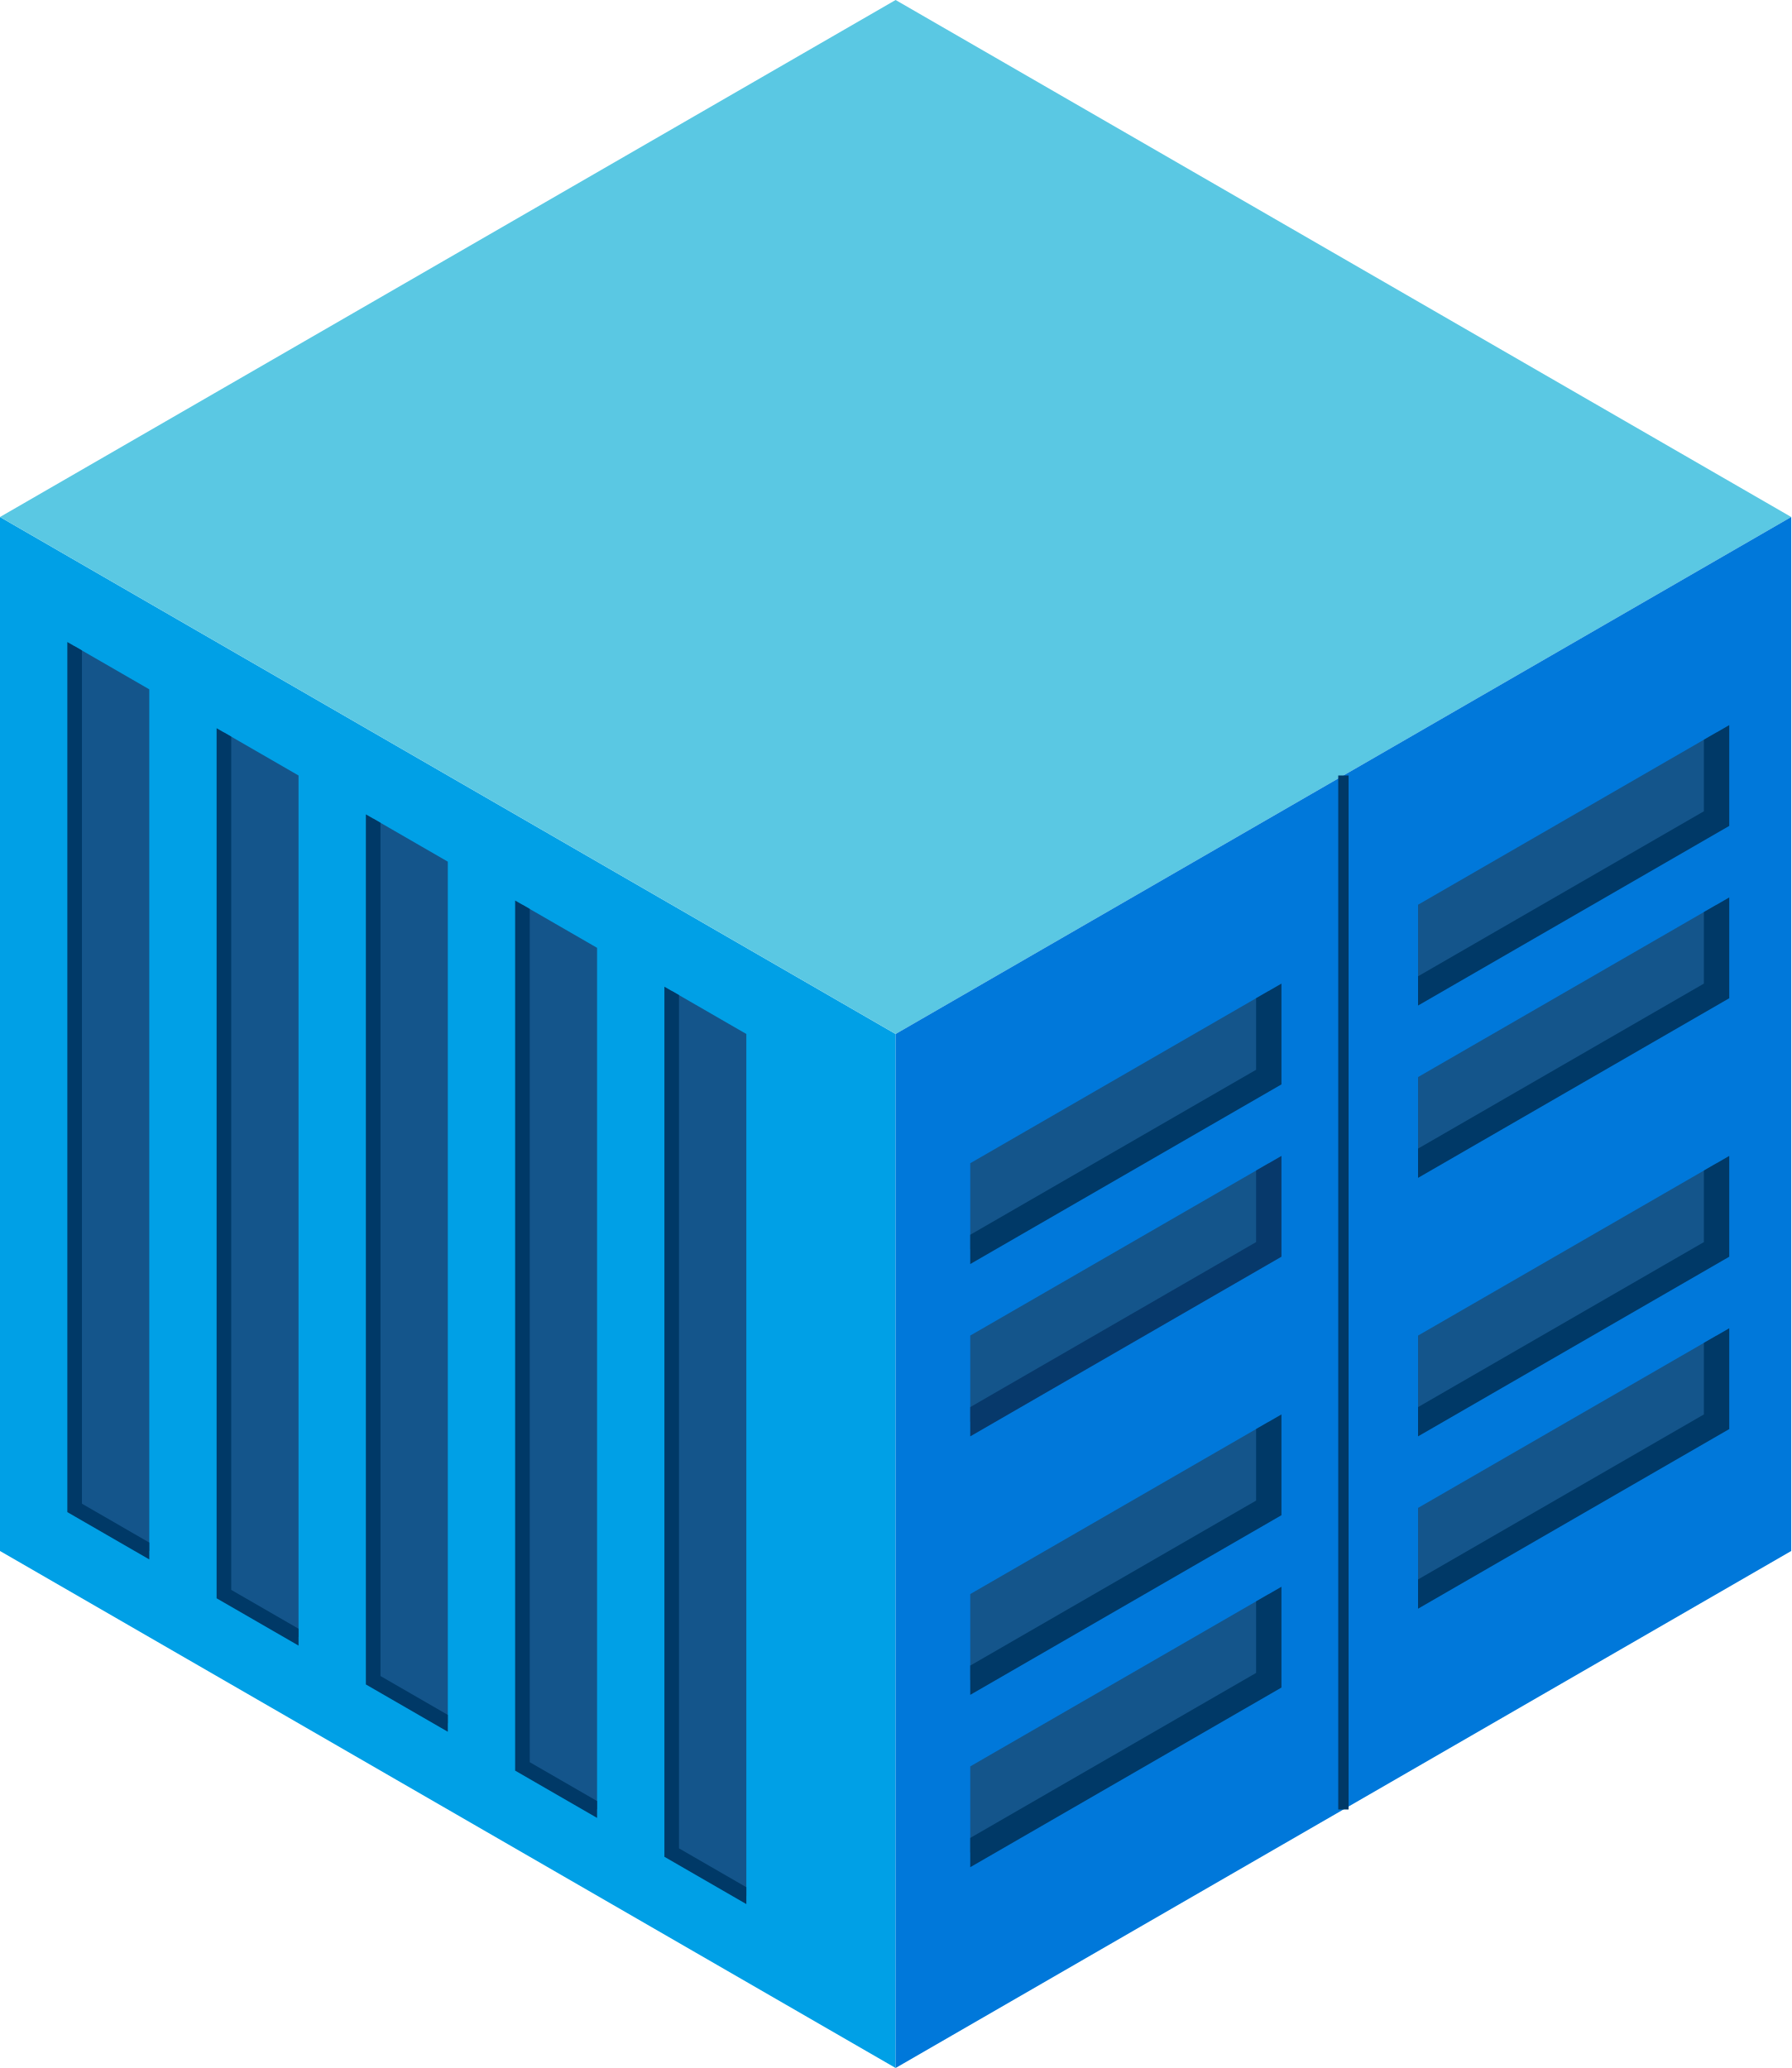
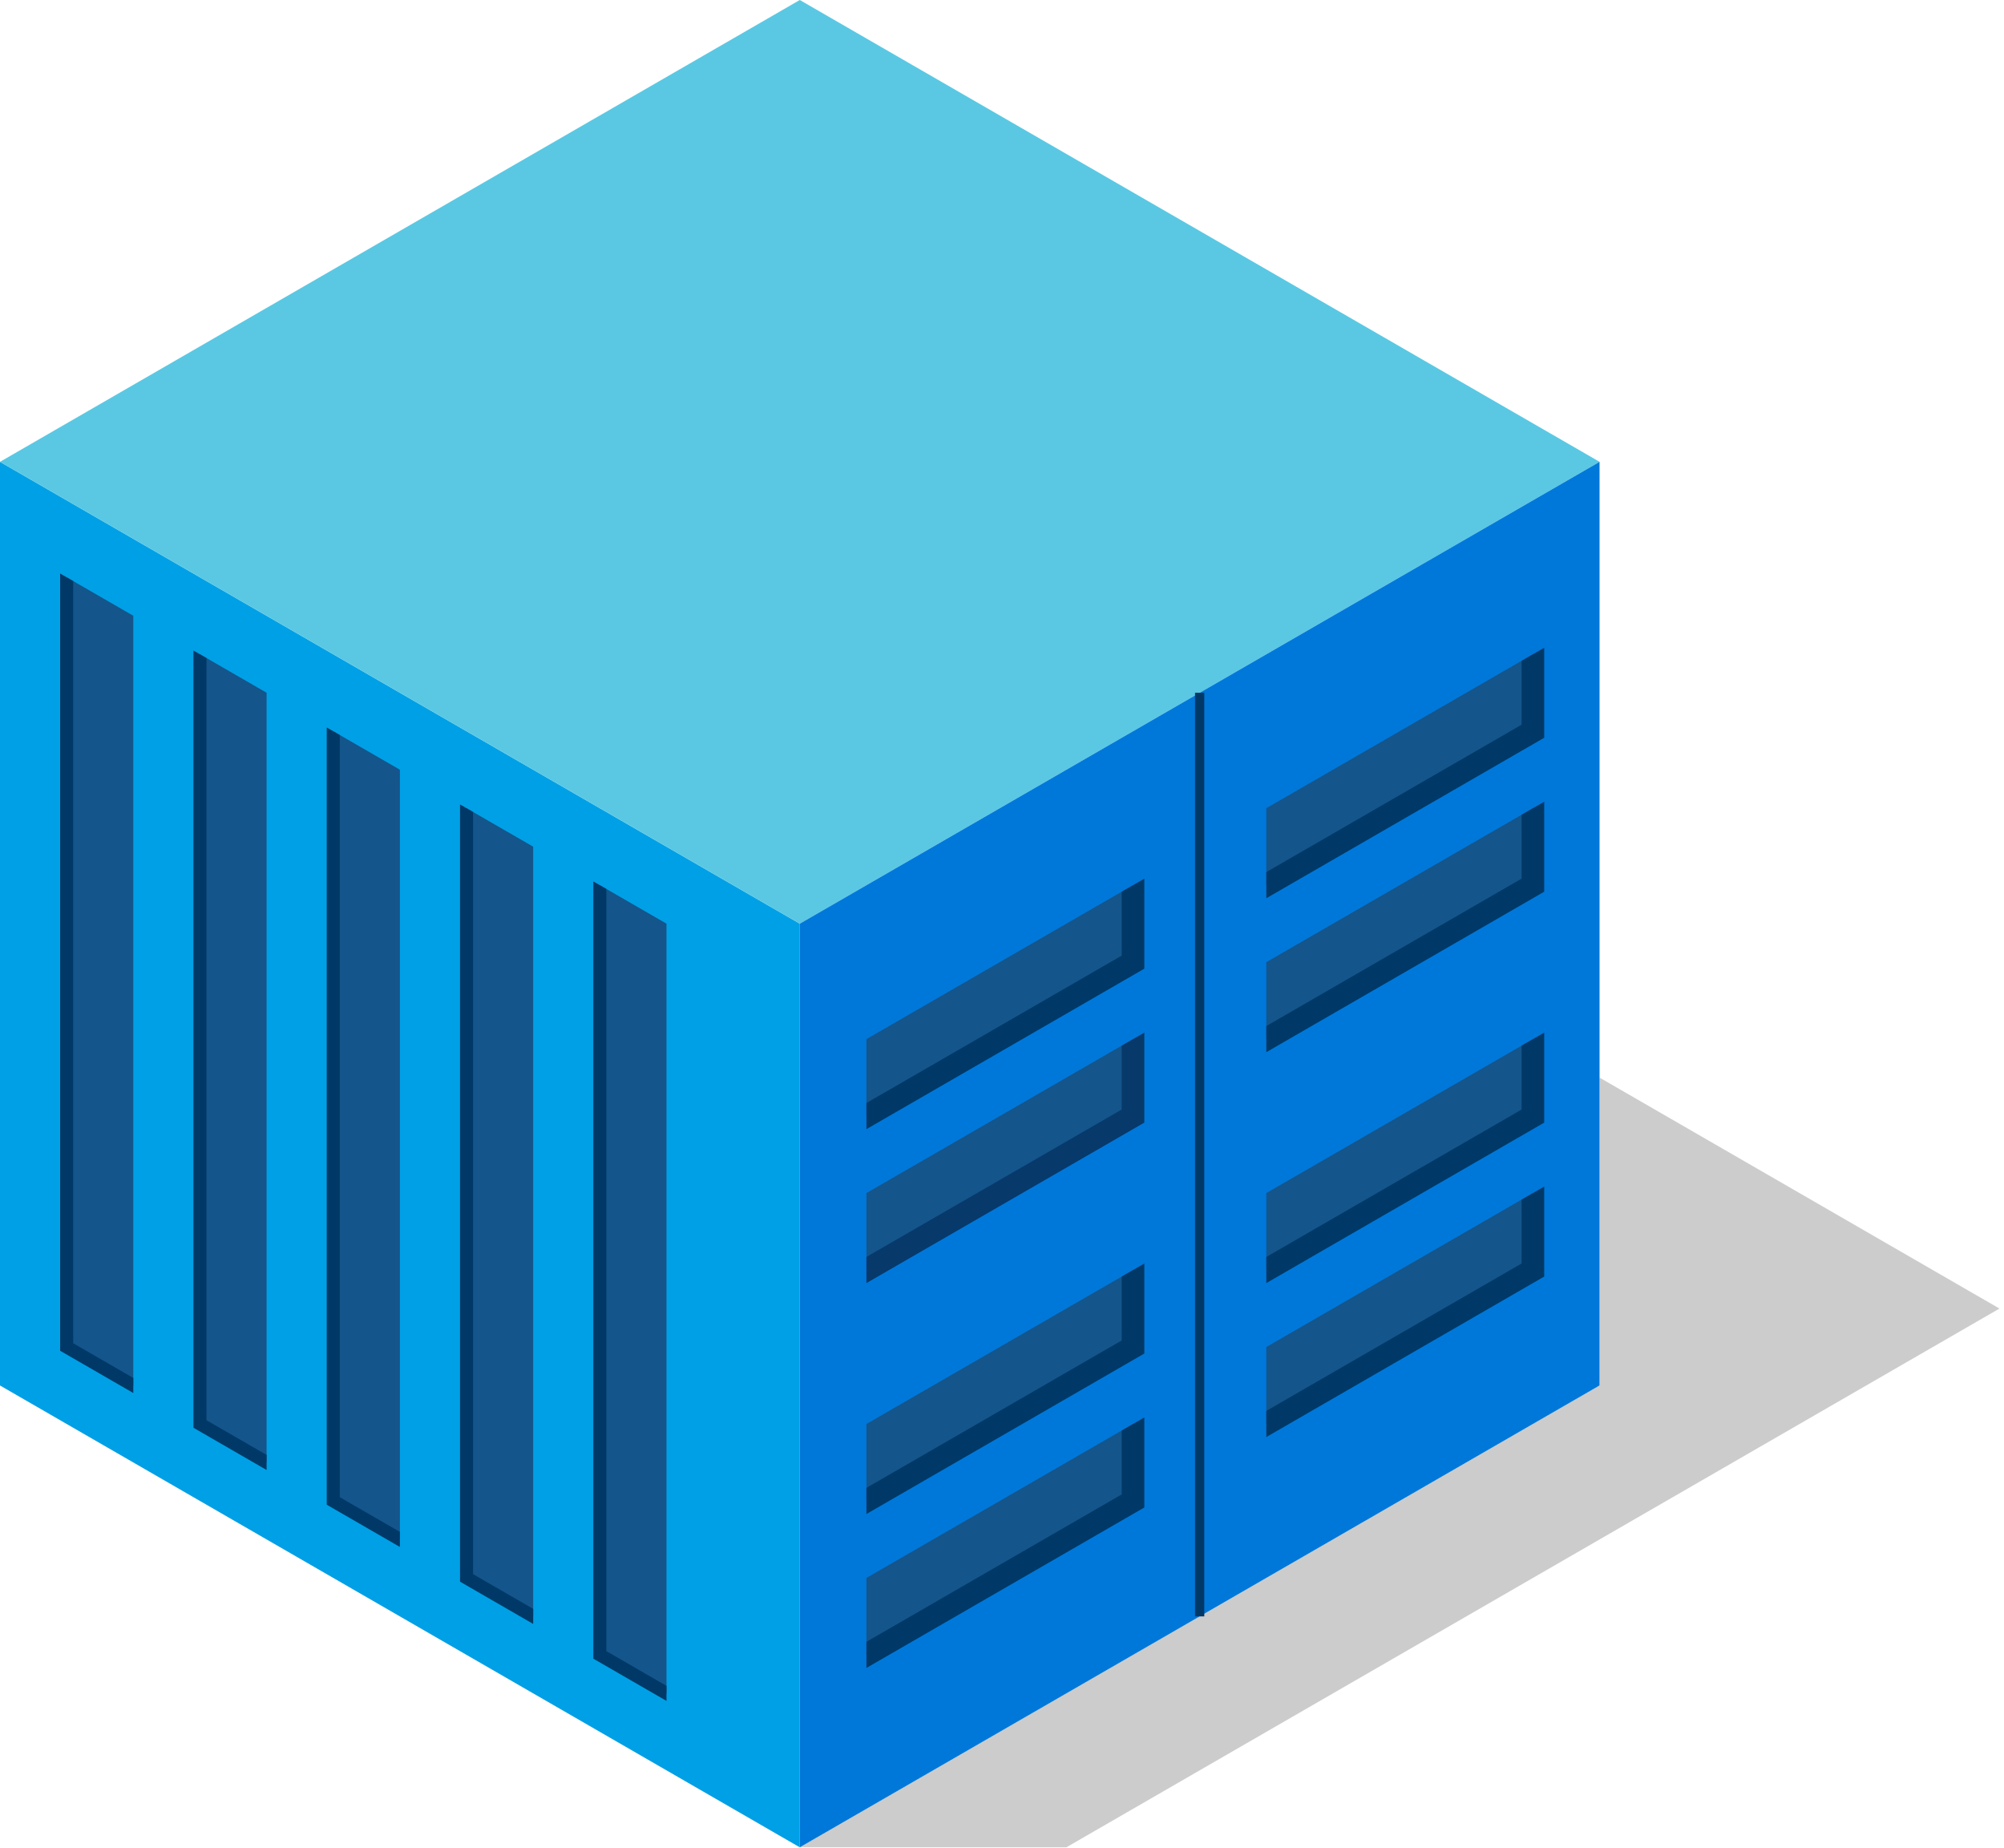
- <svg xmlns="http://www.w3.org/2000/svg" width="45.827mm" height="52.917mm" viewBox="0 0 45.827 52.917" version="1.1" id="svg8">
-   <defs id="defs2" />
-   <g id="layer1" transform="translate(-4.555378,34.86312)">
-     <g id="g7167" transform="matrix(0.2645833,0,0,0.2645833,-254.7365,-281.7818)">
-       <g transform="translate(1283.11,768.236)" id="g5433">
-         <g transform="translate(0,317.48)" id="path4950">
-           <path id="path7076" style="fill:#00a0e6;fill-rule:nonzero" d="m -303.109,-102.48 v 100 l 86.603,50 v -100 z" />
-         </g>
-         <g transform="translate(0,317.48)" id="path4952">
-           <path id="path7079" style="fill:#5ac8e3;fill-rule:nonzero" d="m -259.808,-127.48 43.302,-25 86.602,50 -86.602,50 -86.603,-50 z" />
-         </g>
-         <g transform="translate(0,317.48)" id="path4954">
-           <path id="path7082" style="fill:#0078da;fill-rule:nonzero" d="m -129.904,-102.48 v 100 l -86.602,50 v -100 z" />
-         </g>
-         <g transform="matrix(0.866025,0.5,0,1,-38.8685,462.54)" id="path4956">
-           <rect id="rect7085" style="fill:#14558b;fill-rule:nonzero" height="83.333" width="8.333" y="-86.647" x="-296.785" />
-         </g>
-         <g transform="matrix(0.866025,0.5,0,1,-24.4347,470.873)" id="path49561">
-           <rect id="rect7088" style="fill:#14558b;fill-rule:nonzero" height="83.333" width="8.333" y="-86.647" x="-296.785" />
-         </g>
-         <g transform="matrix(0.866025,0.5,0,1,-10.001,479.206)" id="path49562">
-           <rect id="rect7091" style="fill:#14558b;fill-rule:nonzero" height="83.333" width="8.333" y="-86.647" x="-296.785" />
-         </g>
-         <g transform="matrix(0.866025,0.5,0,1,4.43277,487.54)" id="path49563">
-           <rect id="rect7094" style="fill:#14558b;fill-rule:nonzero" height="83.333" width="8.333" y="-86.647" x="-296.785" />
-         </g>
-         <g transform="matrix(0.866025,0.5,0,1,18.8665,495.873)" id="path49564">
-           <rect id="rect7097" style="fill:#14558b;fill-rule:nonzero" height="83.333" width="8.333" y="-86.647" x="-296.785" />
-         </g>
-         <g transform="matrix(0.866025,0.5,0,1,-39.0619,463.261)" id="path4958">
-           <path id="path7100" style="fill:none;fill-rule:nonzero;stroke:#003967;stroke-width:1.63px" d="m -296.562,-87.48 v 83.333 h 8.334" />
-         </g>
-         <g transform="matrix(0.866025,0.5,0,1,-24.6281,471.595)" id="path49581">
-           <path id="path7103" style="fill:none;fill-rule:nonzero;stroke:#003967;stroke-width:1.63px" d="m -296.562,-87.48 v 83.333 h 8.334" />
-         </g>
-         <g transform="matrix(0.866025,0.5,0,1,-10.1943,479.928)" id="path49582">
-           <path id="path7106" style="fill:none;fill-rule:nonzero;stroke:#003967;stroke-width:1.63px" d="m -296.562,-87.48 v 83.333 h 8.334" />
-         </g>
-         <g transform="matrix(0.866025,0.5,0,1,4.23939,488.261)" id="path49583">
-           <path id="path7109" style="fill:none;fill-rule:nonzero;stroke:#003967;stroke-width:1.63px" d="m -296.562,-87.48 v 83.333 h 8.334" />
-         </g>
-         <g transform="matrix(0.866025,0.5,0,1,18.6731,496.595)" id="path49584">
-           <path id="path7112" style="fill:none;fill-rule:nonzero;stroke:#003967;stroke-width:1.63px" d="m -296.562,-87.48 v 83.333 h 8.334" />
-         </g>
-         <g transform="translate(0,317.48)" id="path4988">
-           <path id="path7115" style="fill:none;fill-rule:nonzero;stroke:#003967;stroke-width:1px" d="m -173.205,-77.48 v 100" />
-         </g>
-         <g transform="matrix(0.866025,-0.5,0,1,-20.3044,241.703)" id="path5062">
-           <path id="path7118" style="fill:#14558b;fill-rule:nonzero" d="m -168.221,-73.314 h 33.333 v 8.334 h -33.333 z" />
-         </g>
-         <g transform="matrix(0.866025,-0.5,0,1,-20.3044,258.37)" id="path50621">
-           <path id="path7121" style="fill:#14558b;fill-rule:nonzero" d="m -168.221,-73.314 h 33.333 v 8.334 h -33.333 z" />
-         </g>
-         <g transform="matrix(0.866025,-0.5,0,1,-20.3044,283.37)" id="path50622">
-           <path id="path7124" style="fill:#14558b;fill-rule:nonzero" d="m -168.221,-73.314 h 33.333 v 8.334 h -33.333 z" />
-         </g>
-         <g transform="matrix(0.866025,-0.5,0,1,-20.3044,300.037)" id="path50623">
-           <path id="path7127" style="fill:#14558b;fill-rule:nonzero" d="m -168.221,-73.314 h 33.333 v 8.334 h -33.333 z" />
-         </g>
-         <g transform="matrix(0.866025,-0.5,0,1,-63.6057,325.037)" id="path50624">
-           <path id="path7130" style="fill:#14558b;fill-rule:nonzero" d="m -168.221,-73.314 h 33.333 v 8.334 h -33.333 z" />
-         </g>
-         <g transform="matrix(0.866025,-0.5,0,1,-63.6057,308.37)" id="path50625">
-           <path id="path7133" style="fill:#14558b;fill-rule:nonzero" d="m -168.221,-73.314 h 33.333 v 8.334 h -33.333 z" />
-         </g>
-         <g transform="matrix(0.866025,-0.5,0,1,-63.6057,283.37)" id="path50626">
-           <path id="path7136" style="fill:#14558b;fill-rule:nonzero" d="m -168.221,-73.314 h 33.333 v 8.334 h -33.333 z" />
-         </g>
-         <g transform="matrix(0.866025,-0.5,0,1,-63.6057,266.703)" id="path50627">
-           <path id="path7139" style="fill:#14558b;fill-rule:nonzero" d="m -168.221,-73.314 h 33.333 v 8.334 h -33.333 z" />
-         </g>
-         <g transform="matrix(0.866025,-0.5,0,1,-20.3044,250.037)" id="path5064">
-           <path id="path7142" style="fill:none;fill-rule:nonzero;stroke:#003967;stroke-width:2.83px" d="m -134.888,-81.647 v 8.333 h -33.333" />
-         </g>
-         <g transform="matrix(0.866025,-0.5,0,1,-20.3044,266.703)" id="path50641">
-           <path id="path7145" style="fill:none;fill-rule:nonzero;stroke:#003967;stroke-width:2.83px" d="m -134.888,-81.647 v 8.333 h -33.333" />
-         </g>
-         <g transform="matrix(0.866025,-0.5,0,1,-20.3044,291.703)" id="path50642">
-           <path id="path7148" style="fill:none;fill-rule:nonzero;stroke:#003967;stroke-width:2.83px" d="m -134.888,-81.647 v 8.333 h -33.333" />
-         </g>
-         <g transform="matrix(0.866025,-0.5,0,1,-20.3044,308.37)" id="path50643">
-           <path id="path7151" style="fill:none;fill-rule:nonzero;stroke:#003967;stroke-width:2.83px" d="m -134.888,-81.647 v 8.333 h -33.333" />
-         </g>
-         <g transform="matrix(0.866025,-0.5,0,1,-63.6057,333.37)" id="path50644">
-           <path id="path7154" style="fill:none;fill-rule:nonzero;stroke:#003967;stroke-width:2.83px" d="m -134.888,-81.647 v 8.333 h -33.333" />
-         </g>
-         <g transform="matrix(0.866025,-0.5,0,1,-63.6057,316.703)" id="path50645">
-           <path id="path7157" style="fill:none;fill-rule:nonzero;stroke:#003967;stroke-width:2.83px" d="m -134.888,-81.647 v 8.333 h -33.333" />
-         </g>
-         <g transform="matrix(0.866025,-0.5,0,1,-63.6057,291.703)" id="path50646">
-           <path id="path7160" style="fill:none;fill-rule:nonzero;stroke:#07396b;stroke-width:2.83px" d="m -134.888,-81.647 v 8.333 h -33.333" />
-         </g>
-         <g transform="matrix(0.866025,-0.5,0,1,-63.6057,275.037)" id="path50647">
-           <path id="path7163" style="fill:none;fill-rule:nonzero;stroke:#003967;stroke-width:2.83px" d="m -134.888,-81.647 v 8.333 h -33.333" />
-         </g>
+ <svg xmlns="http://www.w3.org/2000/svg" width="100%" height="100%" viewBox="0 0 217 200" version="1.1" xml:space="preserve" style="fill-rule:evenodd;clip-rule:evenodd;">
+   <g transform="matrix(1,0,0,1,-548.483,-300)">
+     <g id="Container-azure" transform="matrix(1,0,0,1,851.592,135)">
+       <g transform="matrix(1,0,0,1,-2128.98,-1247.47)">
+         <path d="M1912.47,1612.47L1941.34,1612.47L2042.38,1554.14L1999.08,1529.14L1999.08,1562.47L1912.47,1612.47Z" style="fill-opacity:0.2;" />
+       </g>
+       <g id="path4950" transform="matrix(1,0,0,1,0,317.48)">
+         <path d="M-303.109,-102.48L-303.109,-2.48L-216.506,47.52L-216.506,-52.48L-303.109,-102.48Z" style="fill:rgb(0,160,230);fill-rule:nonzero;" />
+       </g>
+       <g id="path4952" transform="matrix(1,0,0,1,0,317.48)">
+         <path d="M-259.808,-127.48L-216.506,-152.48L-129.904,-102.48L-216.506,-52.48L-303.109,-102.48L-259.808,-127.48Z" style="fill:rgb(90,200,227);fill-rule:nonzero;" />
+       </g>
+       <g id="path4954" transform="matrix(1,0,0,1,0,317.48)">
+         <path d="M-129.904,-102.48L-129.904,-2.48L-216.506,47.52L-216.506,-52.48L-129.904,-102.48Z" style="fill:rgb(0,120,218);fill-rule:nonzero;" />
+       </g>
+       <g id="path4956" transform="matrix(0.866025,0.5,-4.80741e-17,1,-38.8685,462.54)">
+         <rect x="-296.785" y="-86.647" width="8.333" height="83.333" style="fill:rgb(20,85,139);fill-rule:nonzero;" />
+       </g>
+       <g id="path49561" transform="matrix(0.866025,0.5,-4.80741e-17,1,-24.4347,470.873)">
+         <rect x="-296.785" y="-86.647" width="8.333" height="83.333" style="fill:rgb(20,85,139);fill-rule:nonzero;" />
+       </g>
+       <g id="path49562" transform="matrix(0.866025,0.5,-4.80741e-17,1,-10.001,479.206)">
+         <rect x="-296.785" y="-86.647" width="8.333" height="83.333" style="fill:rgb(20,85,139);fill-rule:nonzero;" />
+       </g>
+       <g id="path49563" transform="matrix(0.866025,0.5,-4.80741e-17,1,4.43277,487.54)">
+         <rect x="-296.785" y="-86.647" width="8.333" height="83.333" style="fill:rgb(20,85,139);fill-rule:nonzero;" />
+       </g>
+       <g id="path49564" transform="matrix(0.866025,0.5,-4.80741e-17,1,18.8665,495.873)">
+         <rect x="-296.785" y="-86.647" width="8.333" height="83.333" style="fill:rgb(20,85,139);fill-rule:nonzero;" />
+       </g>
+       <g id="path4958" transform="matrix(0.866025,0.5,-4.80741e-17,1,-39.0619,463.261)">
+         <path d="M-296.562,-87.48L-296.562,-4.147L-288.228,-4.147" style="fill:none;fill-rule:nonzero;stroke:rgb(0,57,103);stroke-width:1.63px;" />
+       </g>
+       <g id="path49581" transform="matrix(0.866025,0.5,-4.80741e-17,1,-24.6281,471.595)">
+         <path d="M-296.562,-87.48L-296.562,-4.147L-288.228,-4.147" style="fill:none;fill-rule:nonzero;stroke:rgb(0,57,103);stroke-width:1.63px;" />
+       </g>
+       <g id="path49582" transform="matrix(0.866025,0.5,-4.80741e-17,1,-10.1943,479.928)">
+         <path d="M-296.562,-87.48L-296.562,-4.147L-288.228,-4.147" style="fill:none;fill-rule:nonzero;stroke:rgb(0,57,103);stroke-width:1.63px;" />
+       </g>
+       <g id="path49583" transform="matrix(0.866025,0.5,-4.80741e-17,1,4.23939,488.261)">
+         <path d="M-296.562,-87.48L-296.562,-4.147L-288.228,-4.147" style="fill:none;fill-rule:nonzero;stroke:rgb(0,57,103);stroke-width:1.63px;" />
+       </g>
+       <g id="path49584" transform="matrix(0.866025,0.5,-4.80741e-17,1,18.6731,496.595)">
+         <path d="M-296.562,-87.48L-296.562,-4.147L-288.228,-4.147" style="fill:none;fill-rule:nonzero;stroke:rgb(0,57,103);stroke-width:1.63px;" />
+       </g>
+       <g id="path4988" transform="matrix(1,0,0,1,0,317.48)">
+         <path d="M-173.205,-77.48L-173.205,22.52" style="fill:none;fill-rule:nonzero;stroke:rgb(0,57,103);stroke-width:1px;" />
+       </g>
+       <g id="path5062" transform="matrix(0.866025,-0.5,4.80741e-17,1,-20.3044,241.703)">
+         <path d="M-168.221,-73.314L-134.888,-73.314L-134.888,-64.98L-168.221,-64.98L-168.221,-73.314Z" style="fill:rgb(20,85,139);fill-rule:nonzero;" />
+       </g>
+       <g id="path50621" transform="matrix(0.866025,-0.5,4.80741e-17,1,-20.3044,258.37)">
+         <path d="M-168.221,-73.314L-134.888,-73.314L-134.888,-64.98L-168.221,-64.98L-168.221,-73.314Z" style="fill:rgb(20,85,139);fill-rule:nonzero;" />
+       </g>
+       <g id="path50622" transform="matrix(0.866025,-0.5,4.80741e-17,1,-20.3044,283.37)">
+         <path d="M-168.221,-73.314L-134.888,-73.314L-134.888,-64.98L-168.221,-64.98L-168.221,-73.314Z" style="fill:rgb(20,85,139);fill-rule:nonzero;" />
+       </g>
+       <g id="path50623" transform="matrix(0.866025,-0.5,4.80741e-17,1,-20.3044,300.037)">
+         <path d="M-168.221,-73.314L-134.888,-73.314L-134.888,-64.98L-168.221,-64.98L-168.221,-73.314Z" style="fill:rgb(20,85,139);fill-rule:nonzero;" />
+       </g>
+       <g id="path50624" transform="matrix(0.866025,-0.5,4.80741e-17,1,-63.6057,325.037)">
+         <path d="M-168.221,-73.314L-134.888,-73.314L-134.888,-64.98L-168.221,-64.98L-168.221,-73.314Z" style="fill:rgb(20,85,139);fill-rule:nonzero;" />
+       </g>
+       <g id="path50625" transform="matrix(0.866025,-0.5,4.80741e-17,1,-63.6057,308.37)">
+         <path d="M-168.221,-73.314L-134.888,-73.314L-134.888,-64.98L-168.221,-64.98L-168.221,-73.314Z" style="fill:rgb(20,85,139);fill-rule:nonzero;" />
+       </g>
+       <g id="path50626" transform="matrix(0.866025,-0.5,4.80741e-17,1,-63.6057,283.37)">
+         <path d="M-168.221,-73.314L-134.888,-73.314L-134.888,-64.98L-168.221,-64.98L-168.221,-73.314Z" style="fill:rgb(20,85,139);fill-rule:nonzero;" />
+       </g>
+       <g id="path50627" transform="matrix(0.866025,-0.5,4.80741e-17,1,-63.6057,266.703)">
+         <path d="M-168.221,-73.314L-134.888,-73.314L-134.888,-64.98L-168.221,-64.98L-168.221,-73.314Z" style="fill:rgb(20,85,139);fill-rule:nonzero;" />
+       </g>
+       <g id="path5064" transform="matrix(0.866025,-0.5,4.80741e-17,1,-20.3044,250.037)">
+         <path d="M-134.888,-81.647L-134.888,-73.314L-168.221,-73.314" style="fill:none;fill-rule:nonzero;stroke:rgb(0,57,103);stroke-width:2.83px;" />
+       </g>
+       <g id="path50641" transform="matrix(0.866025,-0.5,4.80741e-17,1,-20.3044,266.703)">
+         <path d="M-134.888,-81.647L-134.888,-73.314L-168.221,-73.314" style="fill:none;fill-rule:nonzero;stroke:rgb(0,57,103);stroke-width:2.83px;" />
+       </g>
+       <g id="path50642" transform="matrix(0.866025,-0.5,4.80741e-17,1,-20.3044,291.703)">
+         <path d="M-134.888,-81.647L-134.888,-73.314L-168.221,-73.314" style="fill:none;fill-rule:nonzero;stroke:rgb(0,57,103);stroke-width:2.83px;" />
+       </g>
+       <g id="path50643" transform="matrix(0.866025,-0.5,4.80741e-17,1,-20.3044,308.37)">
+         <path d="M-134.888,-81.647L-134.888,-73.314L-168.221,-73.314" style="fill:none;fill-rule:nonzero;stroke:rgb(0,57,103);stroke-width:2.83px;" />
+       </g>
+       <g id="path50644" transform="matrix(0.866025,-0.5,4.80741e-17,1,-63.6057,333.37)">
+         <path d="M-134.888,-81.647L-134.888,-73.314L-168.221,-73.314" style="fill:none;fill-rule:nonzero;stroke:rgb(0,57,103);stroke-width:2.83px;" />
+       </g>
+       <g id="path50645" transform="matrix(0.866025,-0.5,4.80741e-17,1,-63.6057,316.703)">
+         <path d="M-134.888,-81.647L-134.888,-73.314L-168.221,-73.314" style="fill:none;fill-rule:nonzero;stroke:rgb(0,57,103);stroke-width:2.83px;" />
+       </g>
+       <g id="path50646" transform="matrix(0.866025,-0.5,4.80741e-17,1,-63.6057,291.703)">
+         <path d="M-134.888,-81.647L-134.888,-73.314L-168.221,-73.314" style="fill:none;fill-rule:nonzero;stroke:rgb(7,57,107);stroke-width:2.83px;" />
+       </g>
+       <g id="path50647" transform="matrix(0.866025,-0.5,4.80741e-17,1,-63.6057,275.037)">
+         <path d="M-134.888,-81.647L-134.888,-73.314L-168.221,-73.314" style="fill:none;fill-rule:nonzero;stroke:rgb(0,57,103);stroke-width:2.83px;" />
      </g>
    </g>
  </g>
</svg>
